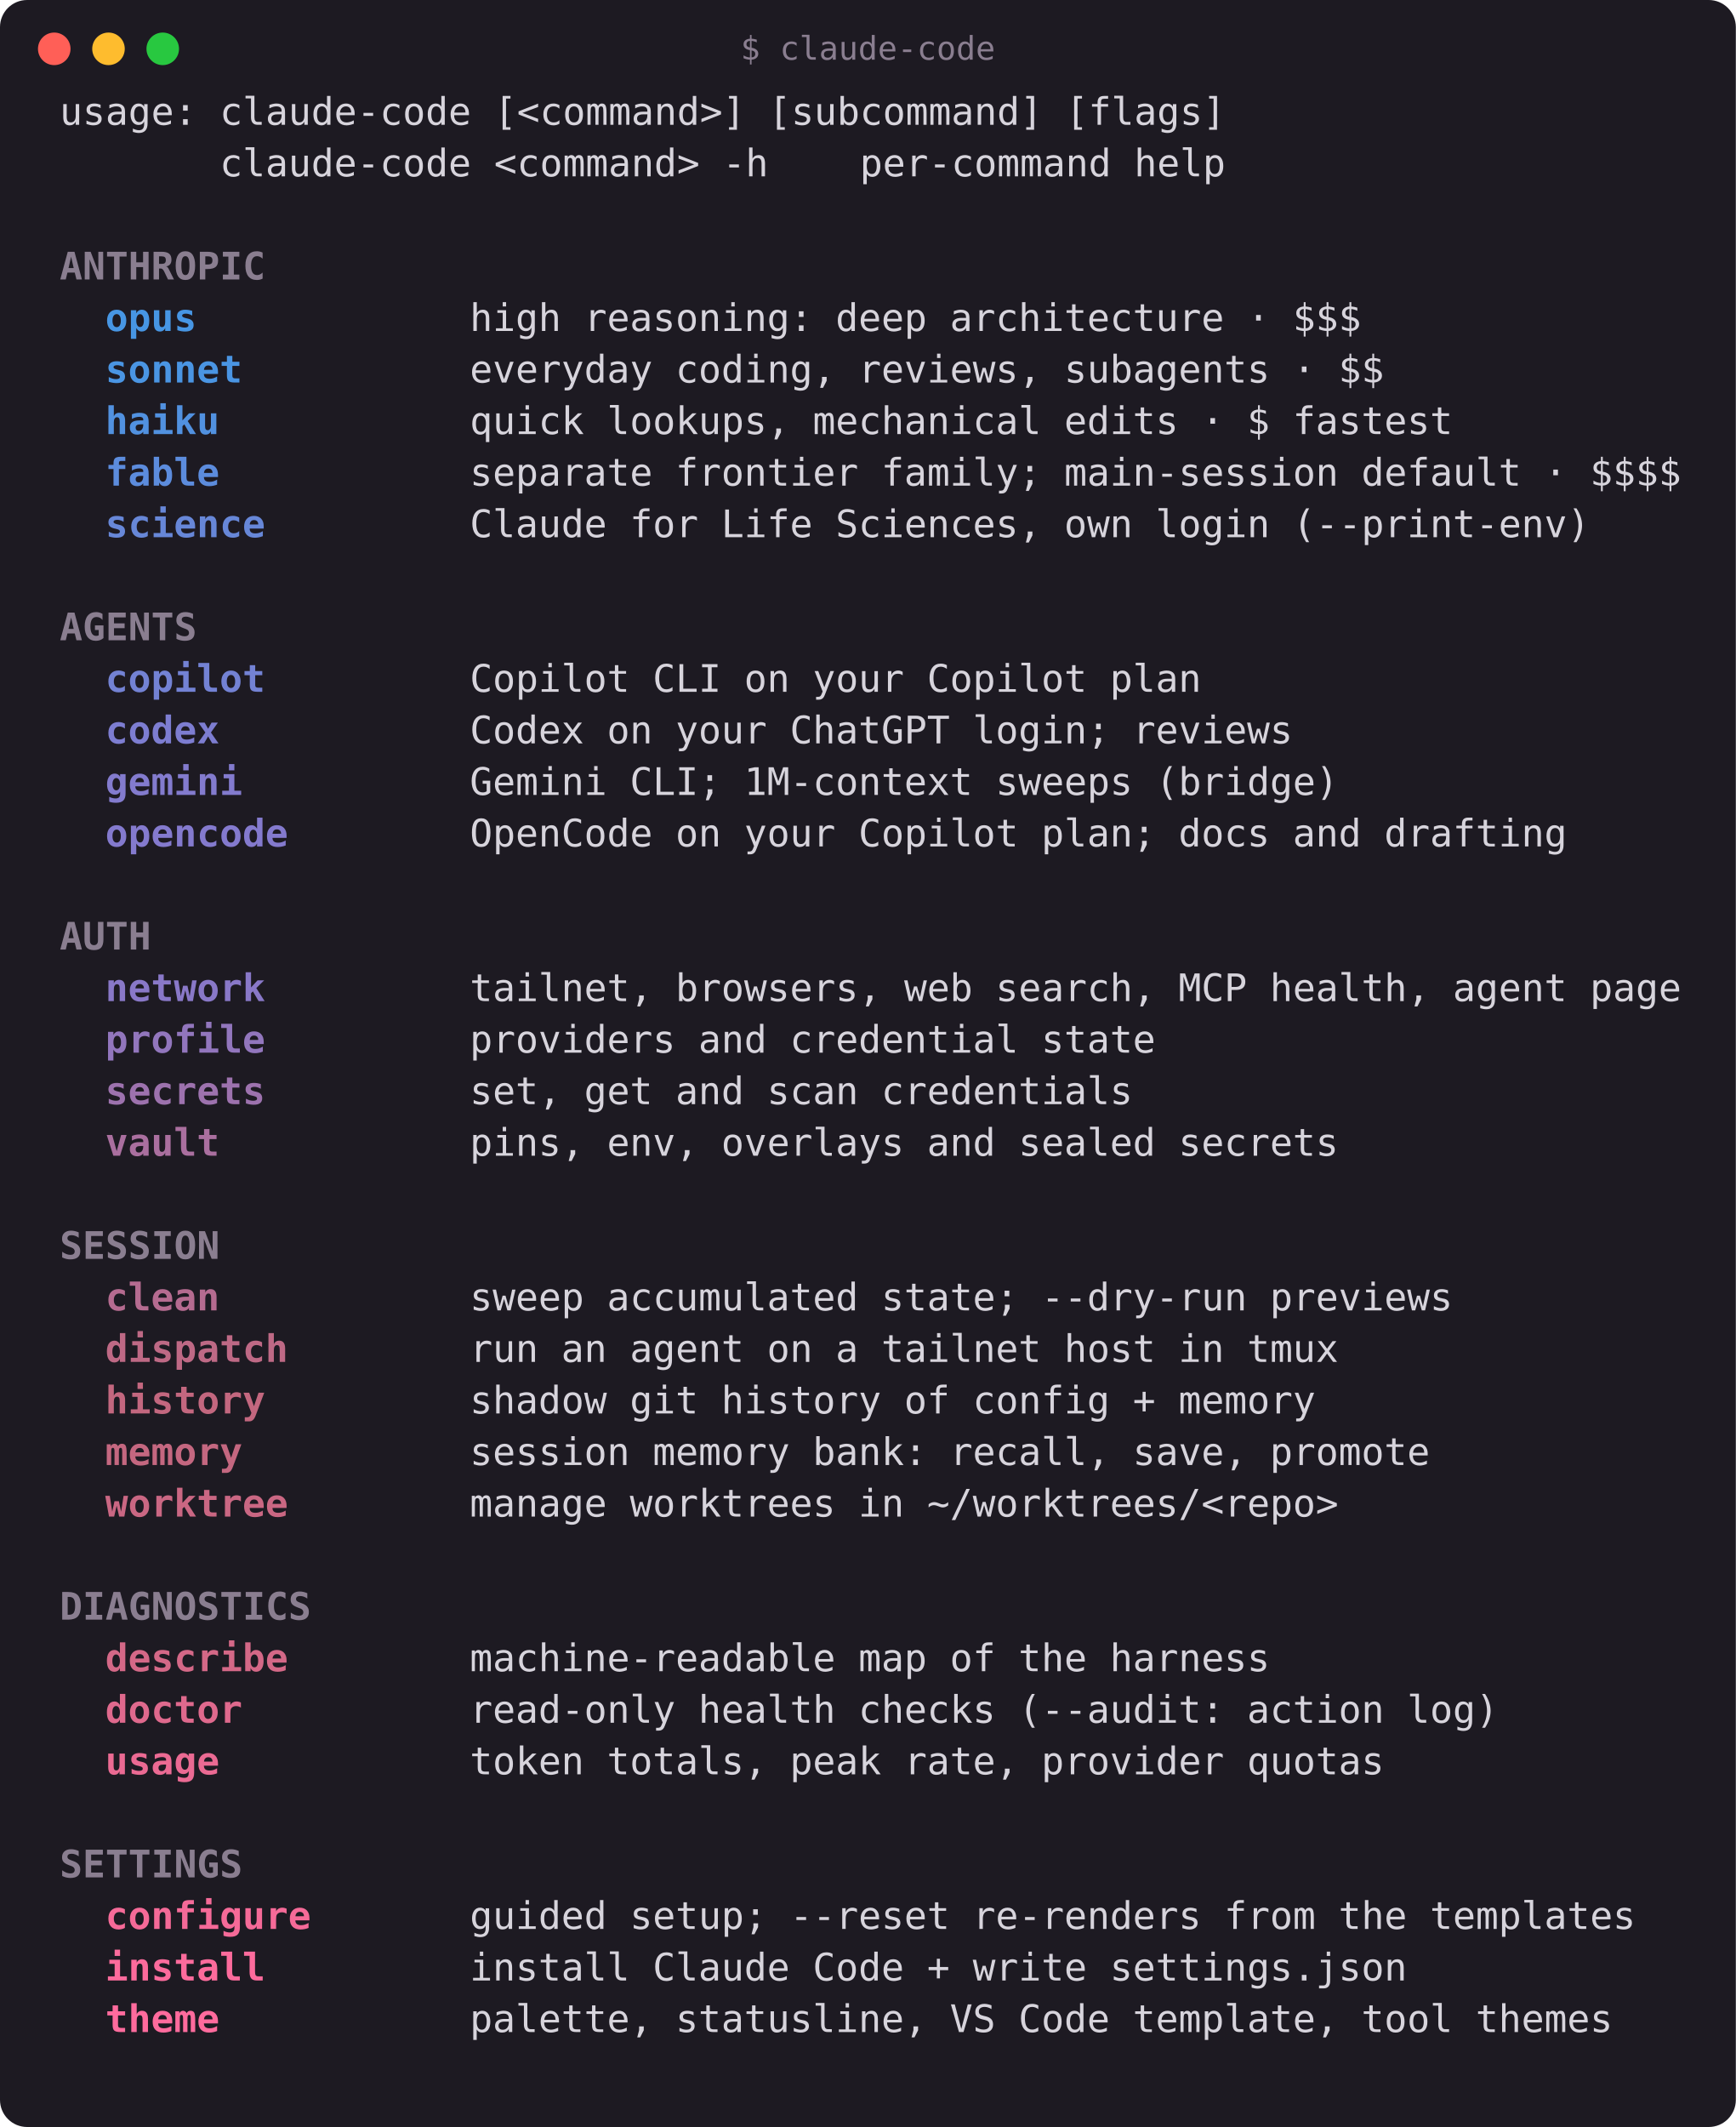
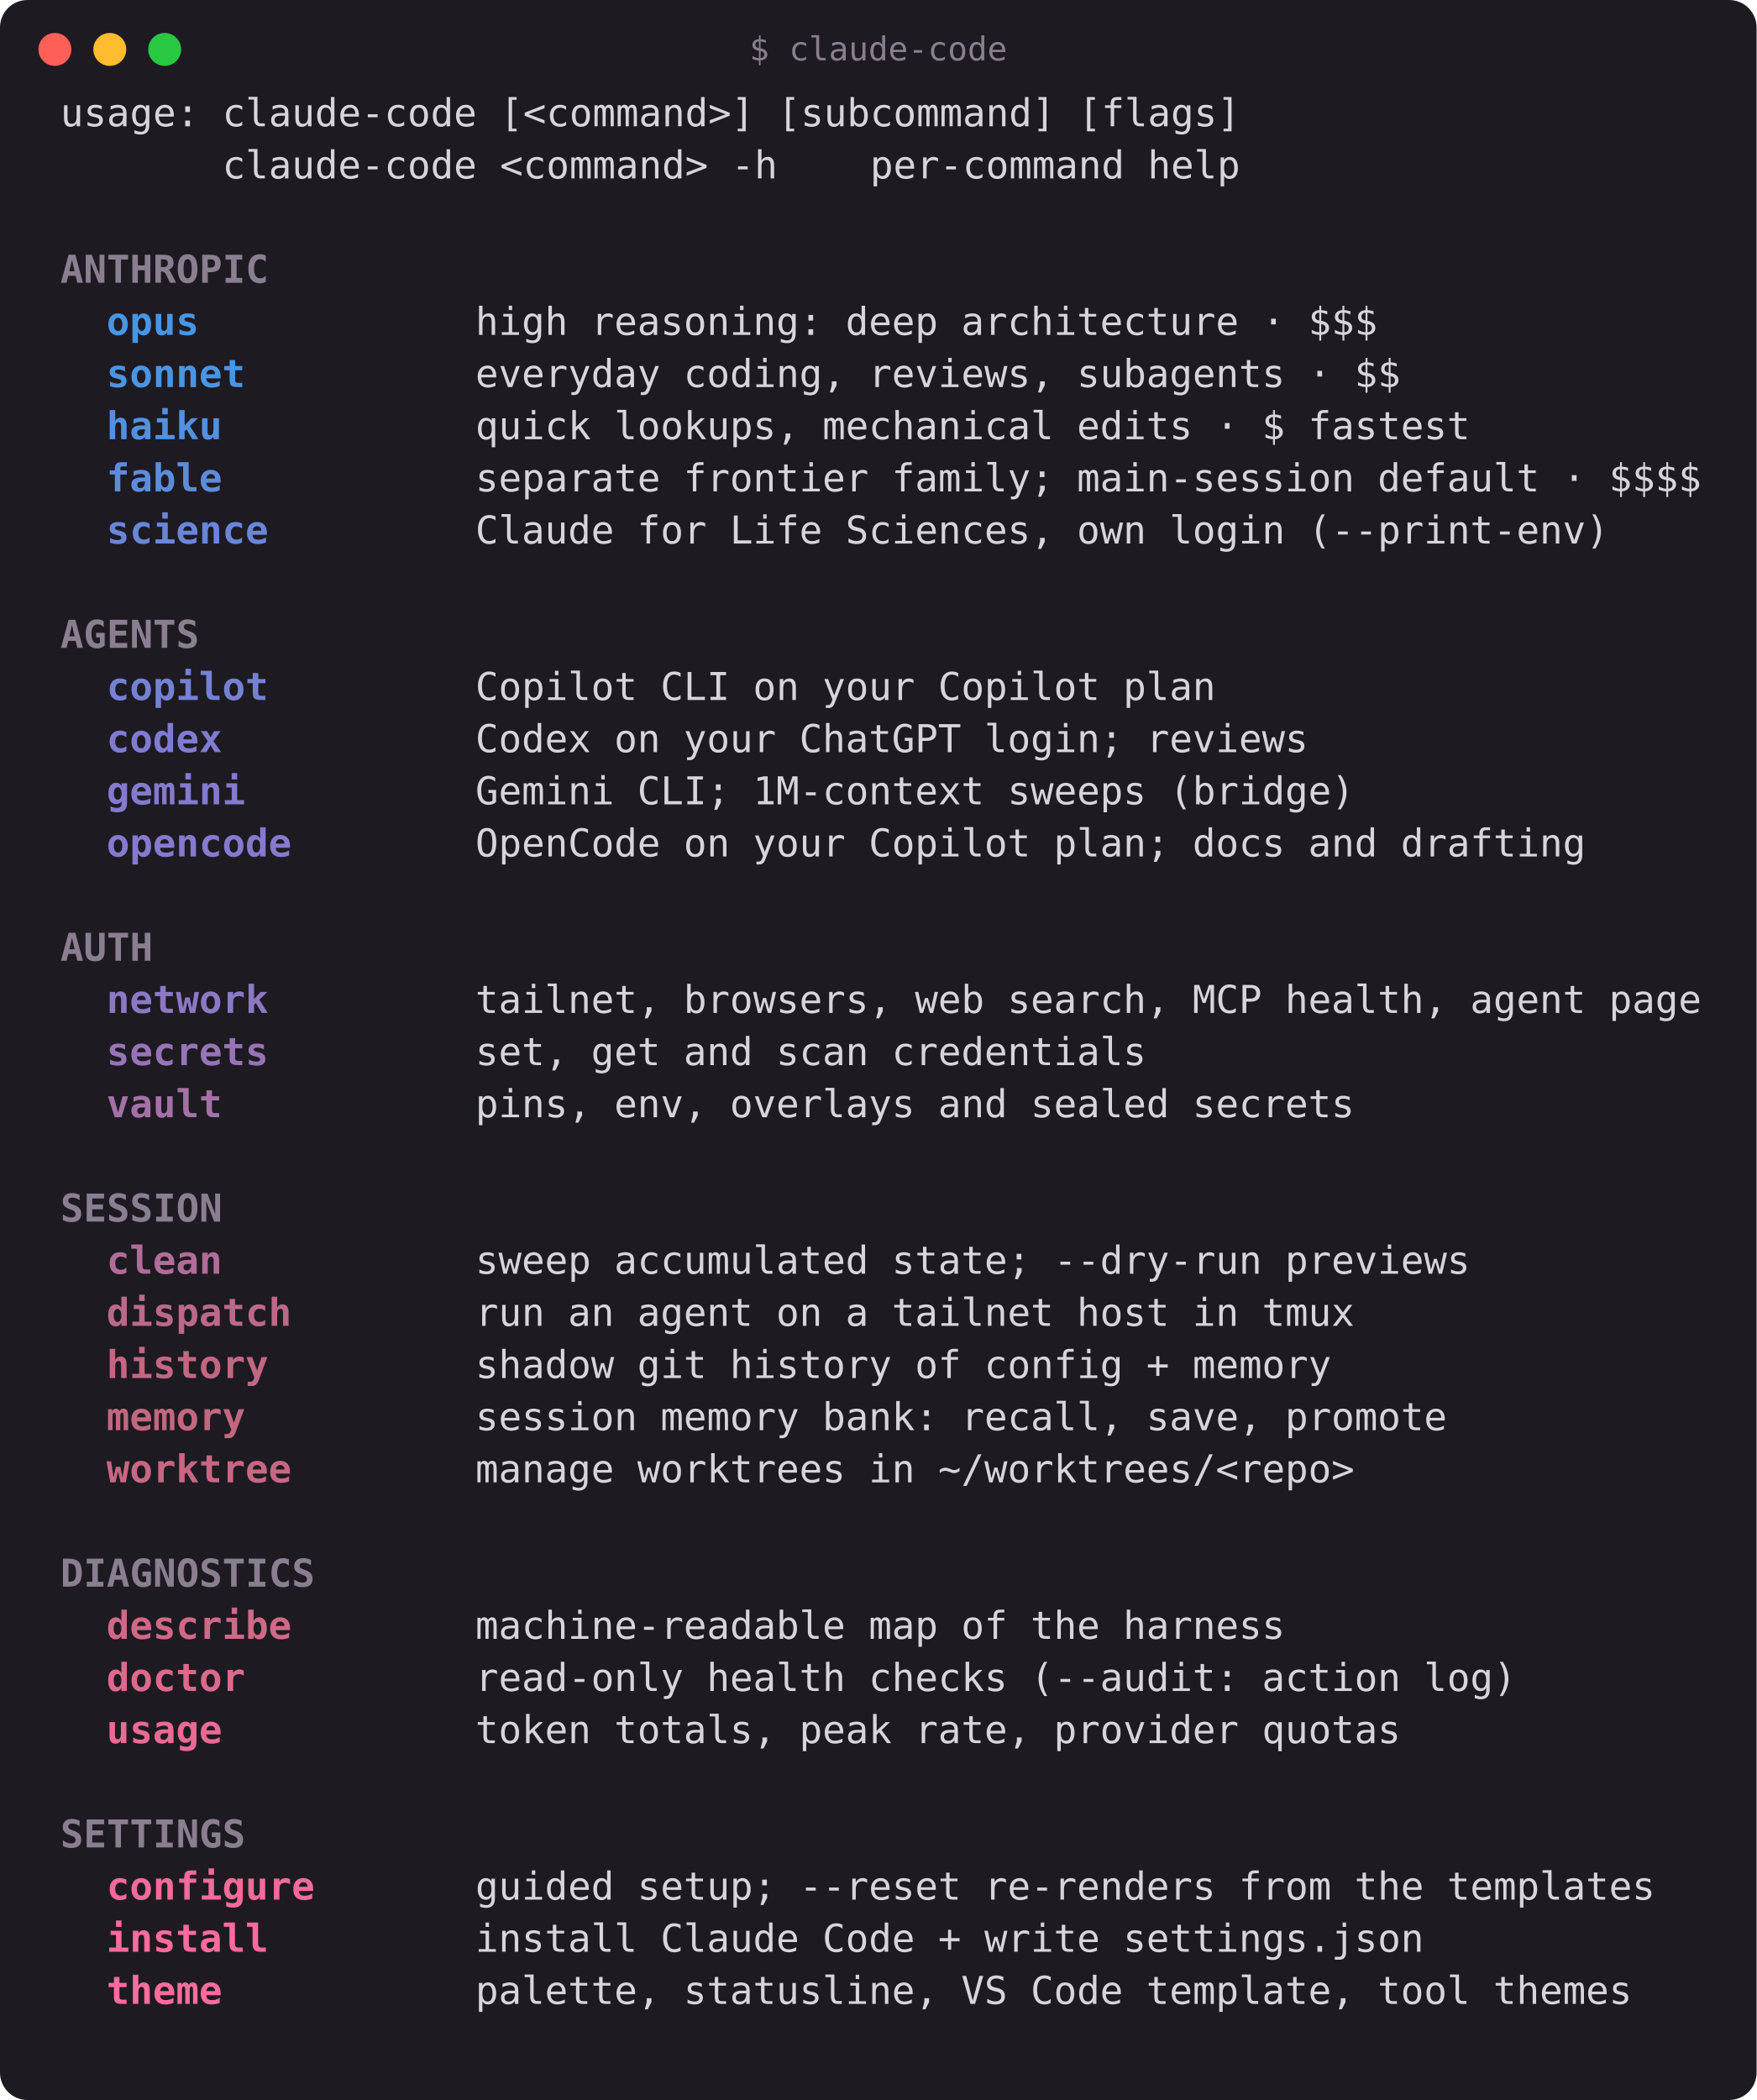
- <svg xmlns="http://www.w3.org/2000/svg" width="640" height="784" viewBox="0 0 640 784" role="img" aria-label="claude-code help menu">
-   <rect width="640" height="784" rx="10" fill="#1d1a22" />
+ <svg xmlns="http://www.w3.org/2000/svg" width="640" height="765" viewBox="0 0 640 765" role="img" aria-label="claude-code help menu">
+   <rect width="640" height="765" rx="10" fill="#1d1a22" />
  <circle cx="20" cy="18" r="6" fill="#ff5f57" />
  <circle cx="40" cy="18" r="6" fill="#febc2e" />
  <circle cx="60" cy="18" r="6" fill="#28c840" />
  <text x="320.0" y="22" fill="#8a7e90" font-family="ui-monospace,SFMono-Regular,Menlo,Consolas,monospace" font-size="12" text-anchor="middle">$ claude-code</text>
  <g font-family="ui-monospace,SFMono-Regular,Menlo,Consolas,monospace" font-size="14" xml:space="preserve">
    <text x="22.0" y="46" fill="#d7d4dc">usage: claude-code [&lt;command&gt;] [subcommand] [flags]</text>
    <text x="22.0" y="65" fill="#d7d4dc">       claude-code &lt;command&gt; -h    per-command help</text>
    <text x="22.0" y="103" fill="#8a7e90" font-weight="bold">ANTHROPIC</text>
    <text x="22.0" y="122" fill="#d7d4dc">  </text>
    <text x="38.8" y="122" fill="#4796e4" font-weight="bold">opus            </text>
    <text x="173.2" y="122" fill="#d7d4dc">high reasoning: deep architecture · $$$</text>
    <text x="22.0" y="141" fill="#d7d4dc">  </text>
    <text x="38.8" y="141" fill="#4a95e3" font-weight="bold">sonnet          </text>
    <text x="173.2" y="141" fill="#d7d4dc">everyday coding, reviews, subagents · $$</text>
    <text x="22.0" y="160" fill="#d7d4dc">  </text>
-     <text x="38.8" y="160" fill="#5191e0" font-weight="bold">haiku           </text>
+     <text x="38.8" y="160" fill="#5291e0" font-weight="bold">haiku           </text>
    <text x="173.2" y="160" fill="#d7d4dc">quick lookups, mechanical edits · $ fastest</text>
    <text x="22.0" y="179" fill="#d7d4dc">  </text>
-     <text x="38.8" y="179" fill="#5c8cdd" font-weight="bold">fable           </text>
+     <text x="38.8" y="179" fill="#5d8cdc" font-weight="bold">fable           </text>
    <text x="173.2" y="179" fill="#d7d4dc">separate frontier family; main-session default · $$$$</text>
    <text x="22.0" y="198" fill="#d7d4dc">  </text>
-     <text x="38.8" y="198" fill="#6787d8" font-weight="bold">science         </text>
+     <text x="38.8" y="198" fill="#6a86d8" font-weight="bold">science         </text>
    <text x="173.2" y="198" fill="#d7d4dc">Claude for Life Sciences, own login (--print-env)</text>
    <text x="22.0" y="236" fill="#8a7e90" font-weight="bold">AGENTS</text>
    <text x="22.0" y="255" fill="#d7d4dc">  </text>
-     <text x="38.8" y="255" fill="#7382d4" font-weight="bold">copilot         </text>
+     <text x="38.8" y="255" fill="#7581d3" font-weight="bold">copilot         </text>
    <text x="173.2" y="255" fill="#d7d4dc">Copilot CLI on your Copilot plan</text>
    <text x="22.0" y="274" fill="#d7d4dc">  </text>
-     <text x="38.8" y="274" fill="#7d7dd1" font-weight="bold">codex           </text>
+     <text x="38.8" y="274" fill="#7f7cd0" font-weight="bold">codex           </text>
    <text x="173.2" y="274" fill="#d7d4dc">Codex on your ChatGPT login; reviews</text>
    <text x="22.0" y="293" fill="#d7d4dc">  </text>
-     <text x="38.8" y="293" fill="#837bce" font-weight="bold">gemini          </text>
+     <text x="38.8" y="293" fill="#847ace" font-weight="bold">gemini          </text>
    <text x="173.2" y="293" fill="#d7d4dc">Gemini CLI; 1M-context sweeps (bridge)</text>
    <text x="22.0" y="312" fill="#d7d4dc">  </text>
-     <text x="38.8" y="312" fill="#847ace" font-weight="bold">opencode        </text>
+     <text x="38.8" y="312" fill="#857acc" font-weight="bold">opencode        </text>
    <text x="173.2" y="312" fill="#d7d4dc">OpenCode on your Copilot plan; docs and drafting</text>
    <text x="22.0" y="350" fill="#8a7e90" font-weight="bold">AUTH</text>
    <text x="22.0" y="369" fill="#d7d4dc">  </text>
-     <text x="38.8" y="369" fill="#8978c8" font-weight="bold">network         </text>
+     <text x="38.8" y="369" fill="#8c78c4" font-weight="bold">network         </text>
    <text x="173.2" y="369" fill="#d7d4dc">tailnet, browsers, web search, MCP health, agent page</text>
    <text x="22.0" y="388" fill="#d7d4dc">  </text>
-     <text x="38.8" y="388" fill="#9276bd" font-weight="bold">profile         </text>
-     <text x="173.2" y="388" fill="#d7d4dc">providers and credential state</text>
+     <text x="38.8" y="388" fill="#9774b6" font-weight="bold">secrets         </text>
+     <text x="173.2" y="388" fill="#d7d4dc">set, get and scan credentials</text>
    <text x="22.0" y="407" fill="#d7d4dc">  </text>
-     <text x="38.8" y="407" fill="#9d72ae" font-weight="bold">secrets         </text>
-     <text x="173.2" y="407" fill="#d7d4dc">set, get and scan credentials</text>
-     <text x="22.0" y="426" fill="#d7d4dc">  </text>
-     <text x="38.8" y="426" fill="#aa6f9f" font-weight="bold">vault           </text>
-     <text x="173.2" y="426" fill="#d7d4dc">pins, env, overlays and sealed secrets</text>
-     <text x="22.0" y="464" fill="#8a7e90" font-weight="bold">SESSION</text>
+     <text x="38.8" y="407" fill="#a471a7" font-weight="bold">vault           </text>
+     <text x="173.2" y="407" fill="#d7d4dc">pins, env, overlays and sealed secrets</text>
+     <text x="22.0" y="445" fill="#8a7e90" font-weight="bold">SESSION</text>
+     <text x="22.0" y="464" fill="#d7d4dc">  </text>
+     <text x="38.8" y="464" fill="#b06d97" font-weight="bold">clean           </text>
+     <text x="173.2" y="464" fill="#d7d4dc">sweep accumulated state; --dry-run previews</text>
    <text x="22.0" y="483" fill="#d7d4dc">  </text>
-     <text x="38.8" y="483" fill="#b56b90" font-weight="bold">clean           </text>
-     <text x="173.2" y="483" fill="#d7d4dc">sweep accumulated state; --dry-run previews</text>
+     <text x="38.8" y="483" fill="#bb6989" font-weight="bold">dispatch        </text>
+     <text x="173.2" y="483" fill="#d7d4dc">run an agent on a tailnet host in tmux</text>
    <text x="22.0" y="502" fill="#d7d4dc">  </text>
-     <text x="38.8" y="502" fill="#be6985" font-weight="bold">dispatch        </text>
-     <text x="173.2" y="502" fill="#d7d4dc">run an agent on a tailnet host in tmux</text>
+     <text x="38.8" y="502" fill="#c26781" font-weight="bold">history         </text>
+     <text x="173.2" y="502" fill="#d7d4dc">shadow git history of config + memory</text>
    <text x="22.0" y="521" fill="#d7d4dc">  </text>
-     <text x="38.8" y="521" fill="#c3677f" font-weight="bold">history         </text>
-     <text x="173.2" y="521" fill="#d7d4dc">shadow git history of config + memory</text>
+     <text x="38.8" y="521" fill="#c3677f" font-weight="bold">memory          </text>
+     <text x="173.2" y="521" fill="#d7d4dc">session memory bank: recall, save, promote</text>
    <text x="22.0" y="540" fill="#d7d4dc">  </text>
-     <text x="38.8" y="540" fill="#c46780" font-weight="bold">memory          </text>
-     <text x="173.2" y="540" fill="#d7d4dc">session memory bank: recall, save, promote</text>
-     <text x="22.0" y="559" fill="#d7d4dc">  </text>
-     <text x="38.8" y="559" fill="#ca6783" font-weight="bold">worktree        </text>
-     <text x="173.2" y="559" fill="#d7d4dc">manage worktrees in ~/worktrees/&lt;repo&gt;</text>
-     <text x="22.0" y="597" fill="#8a7e90" font-weight="bold">DIAGNOSTICS</text>
+     <text x="38.8" y="540" fill="#c86782" font-weight="bold">worktree        </text>
+     <text x="173.2" y="540" fill="#d7d4dc">manage worktrees in ~/worktrees/&lt;repo&gt;</text>
+     <text x="22.0" y="578" fill="#8a7e90" font-weight="bold">DIAGNOSTICS</text>
+     <text x="22.0" y="597" fill="#d7d4dc">  </text>
+     <text x="38.8" y="597" fill="#d16886" font-weight="bold">describe        </text>
+     <text x="173.2" y="597" fill="#d7d4dc">machine-readable map of the harness</text>
    <text x="22.0" y="616" fill="#d7d4dc">  </text>
-     <text x="38.8" y="616" fill="#d46887" font-weight="bold">describe        </text>
-     <text x="173.2" y="616" fill="#d7d4dc">machine-readable map of the harness</text>
+     <text x="38.8" y="616" fill="#dd698c" font-weight="bold">doctor          </text>
+     <text x="173.2" y="616" fill="#d7d4dc">read-only health checks (--audit: action log)</text>
    <text x="22.0" y="635" fill="#d7d4dc">  </text>
-     <text x="38.8" y="635" fill="#df698d" font-weight="bold">doctor          </text>
-     <text x="173.2" y="635" fill="#d7d4dc">read-only health checks (--audit: action log)</text>
-     <text x="22.0" y="654" fill="#d7d4dc">  </text>
-     <text x="38.8" y="654" fill="#eb6a93" font-weight="bold">usage           </text>
-     <text x="173.2" y="654" fill="#d7d4dc">token totals, peak rate, provider quotas</text>
-     <text x="22.0" y="692" fill="#8a7e90" font-weight="bold">SETTINGS</text>
+     <text x="38.8" y="635" fill="#e96a92" font-weight="bold">usage           </text>
+     <text x="173.2" y="635" fill="#d7d4dc">token totals, peak rate, provider quotas</text>
+     <text x="22.0" y="673" fill="#8a7e90" font-weight="bold">SETTINGS</text>
+     <text x="22.0" y="692" fill="#d7d4dc">  </text>
+     <text x="38.8" y="692" fill="#f46a98" font-weight="bold">configure       </text>
+     <text x="173.2" y="692" fill="#d7d4dc">guided setup; --reset re-renders from the templates</text>
    <text x="22.0" y="711" fill="#d7d4dc">  </text>
-     <text x="38.8" y="711" fill="#f56a98" font-weight="bold">configure       </text>
-     <text x="173.2" y="711" fill="#d7d4dc">guided setup; --reset re-renders from the templates</text>
+     <text x="38.8" y="711" fill="#fc6b9b" font-weight="bold">install         </text>
+     <text x="173.2" y="711" fill="#d7d4dc">install Claude Code + write settings.json</text>
    <text x="22.0" y="730" fill="#d7d4dc">  </text>
-     <text x="38.8" y="730" fill="#fc6b9c" font-weight="bold">install         </text>
-     <text x="173.2" y="730" fill="#d7d4dc">install Claude Code + write settings.json</text>
-     <text x="22.0" y="749" fill="#d7d4dc">  </text>
-     <text x="38.8" y="749" fill="#ff6b9d" font-weight="bold">theme           </text>
-     <text x="173.2" y="749" fill="#d7d4dc">palette, statusline, VS Code template, tool themes</text>
+     <text x="38.8" y="730" fill="#ff6b9d" font-weight="bold">theme           </text>
+     <text x="173.2" y="730" fill="#d7d4dc">palette, statusline, VS Code template, tool themes</text>
  </g>
</svg>
